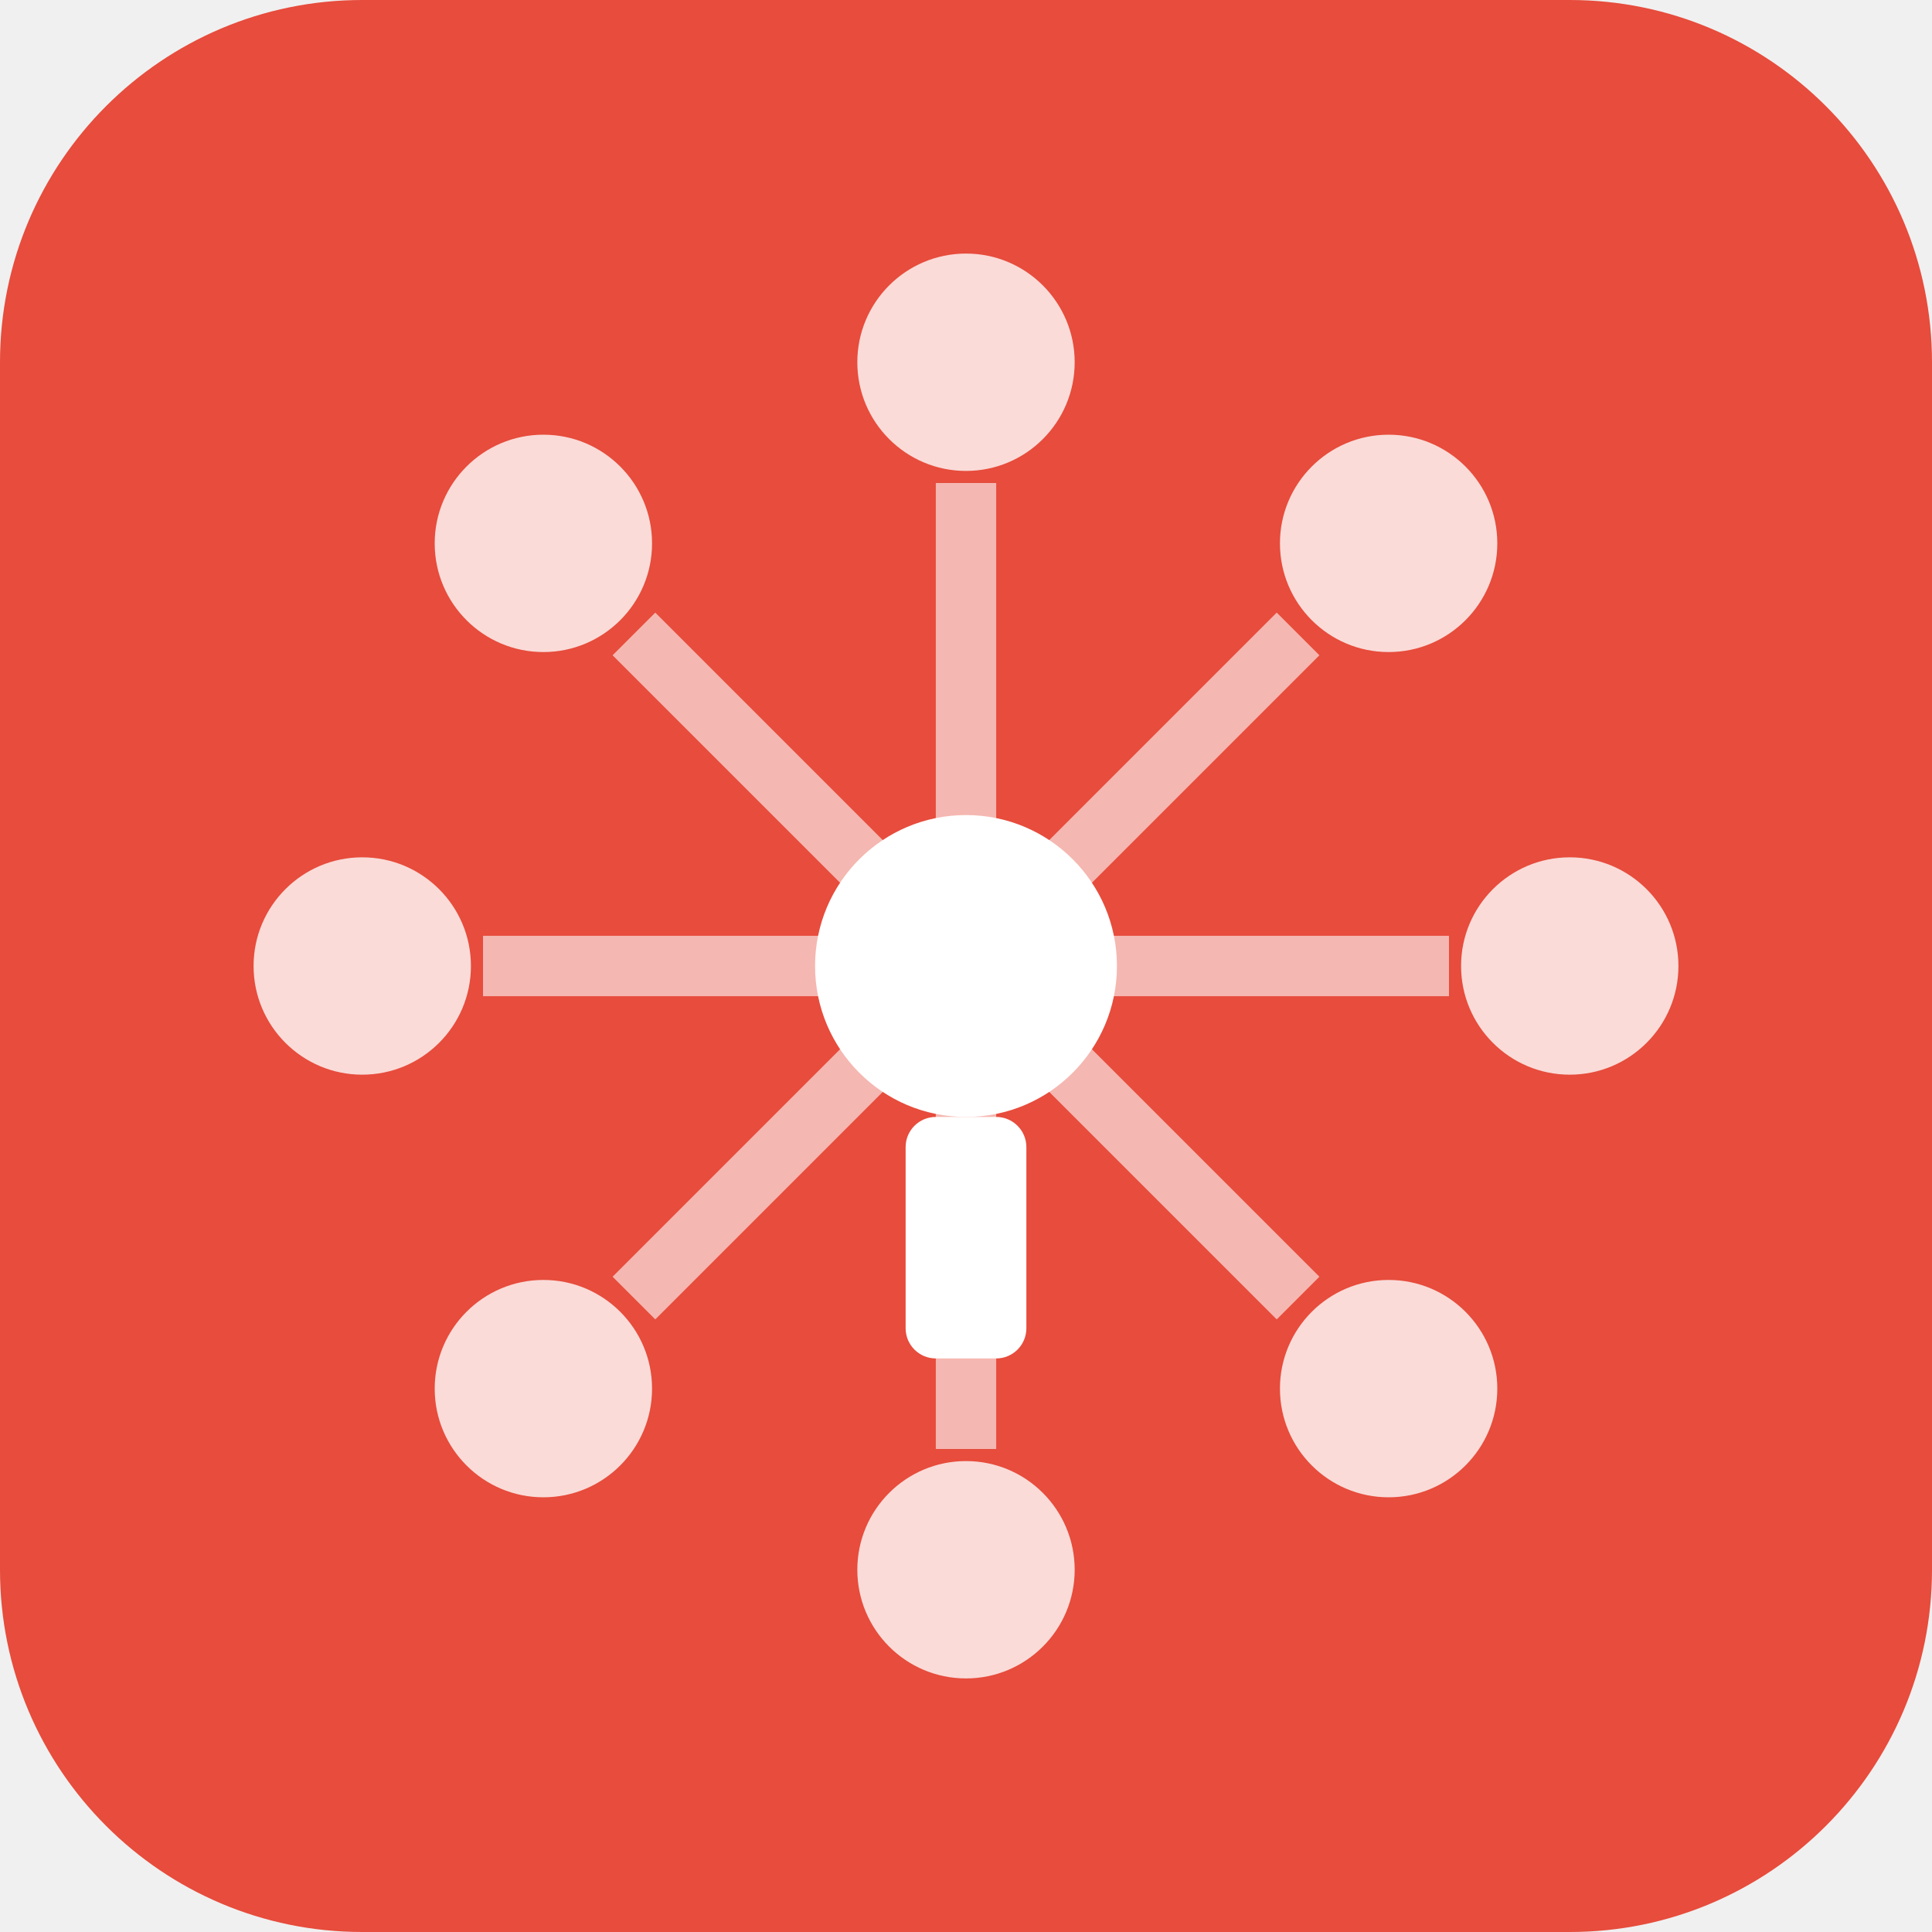
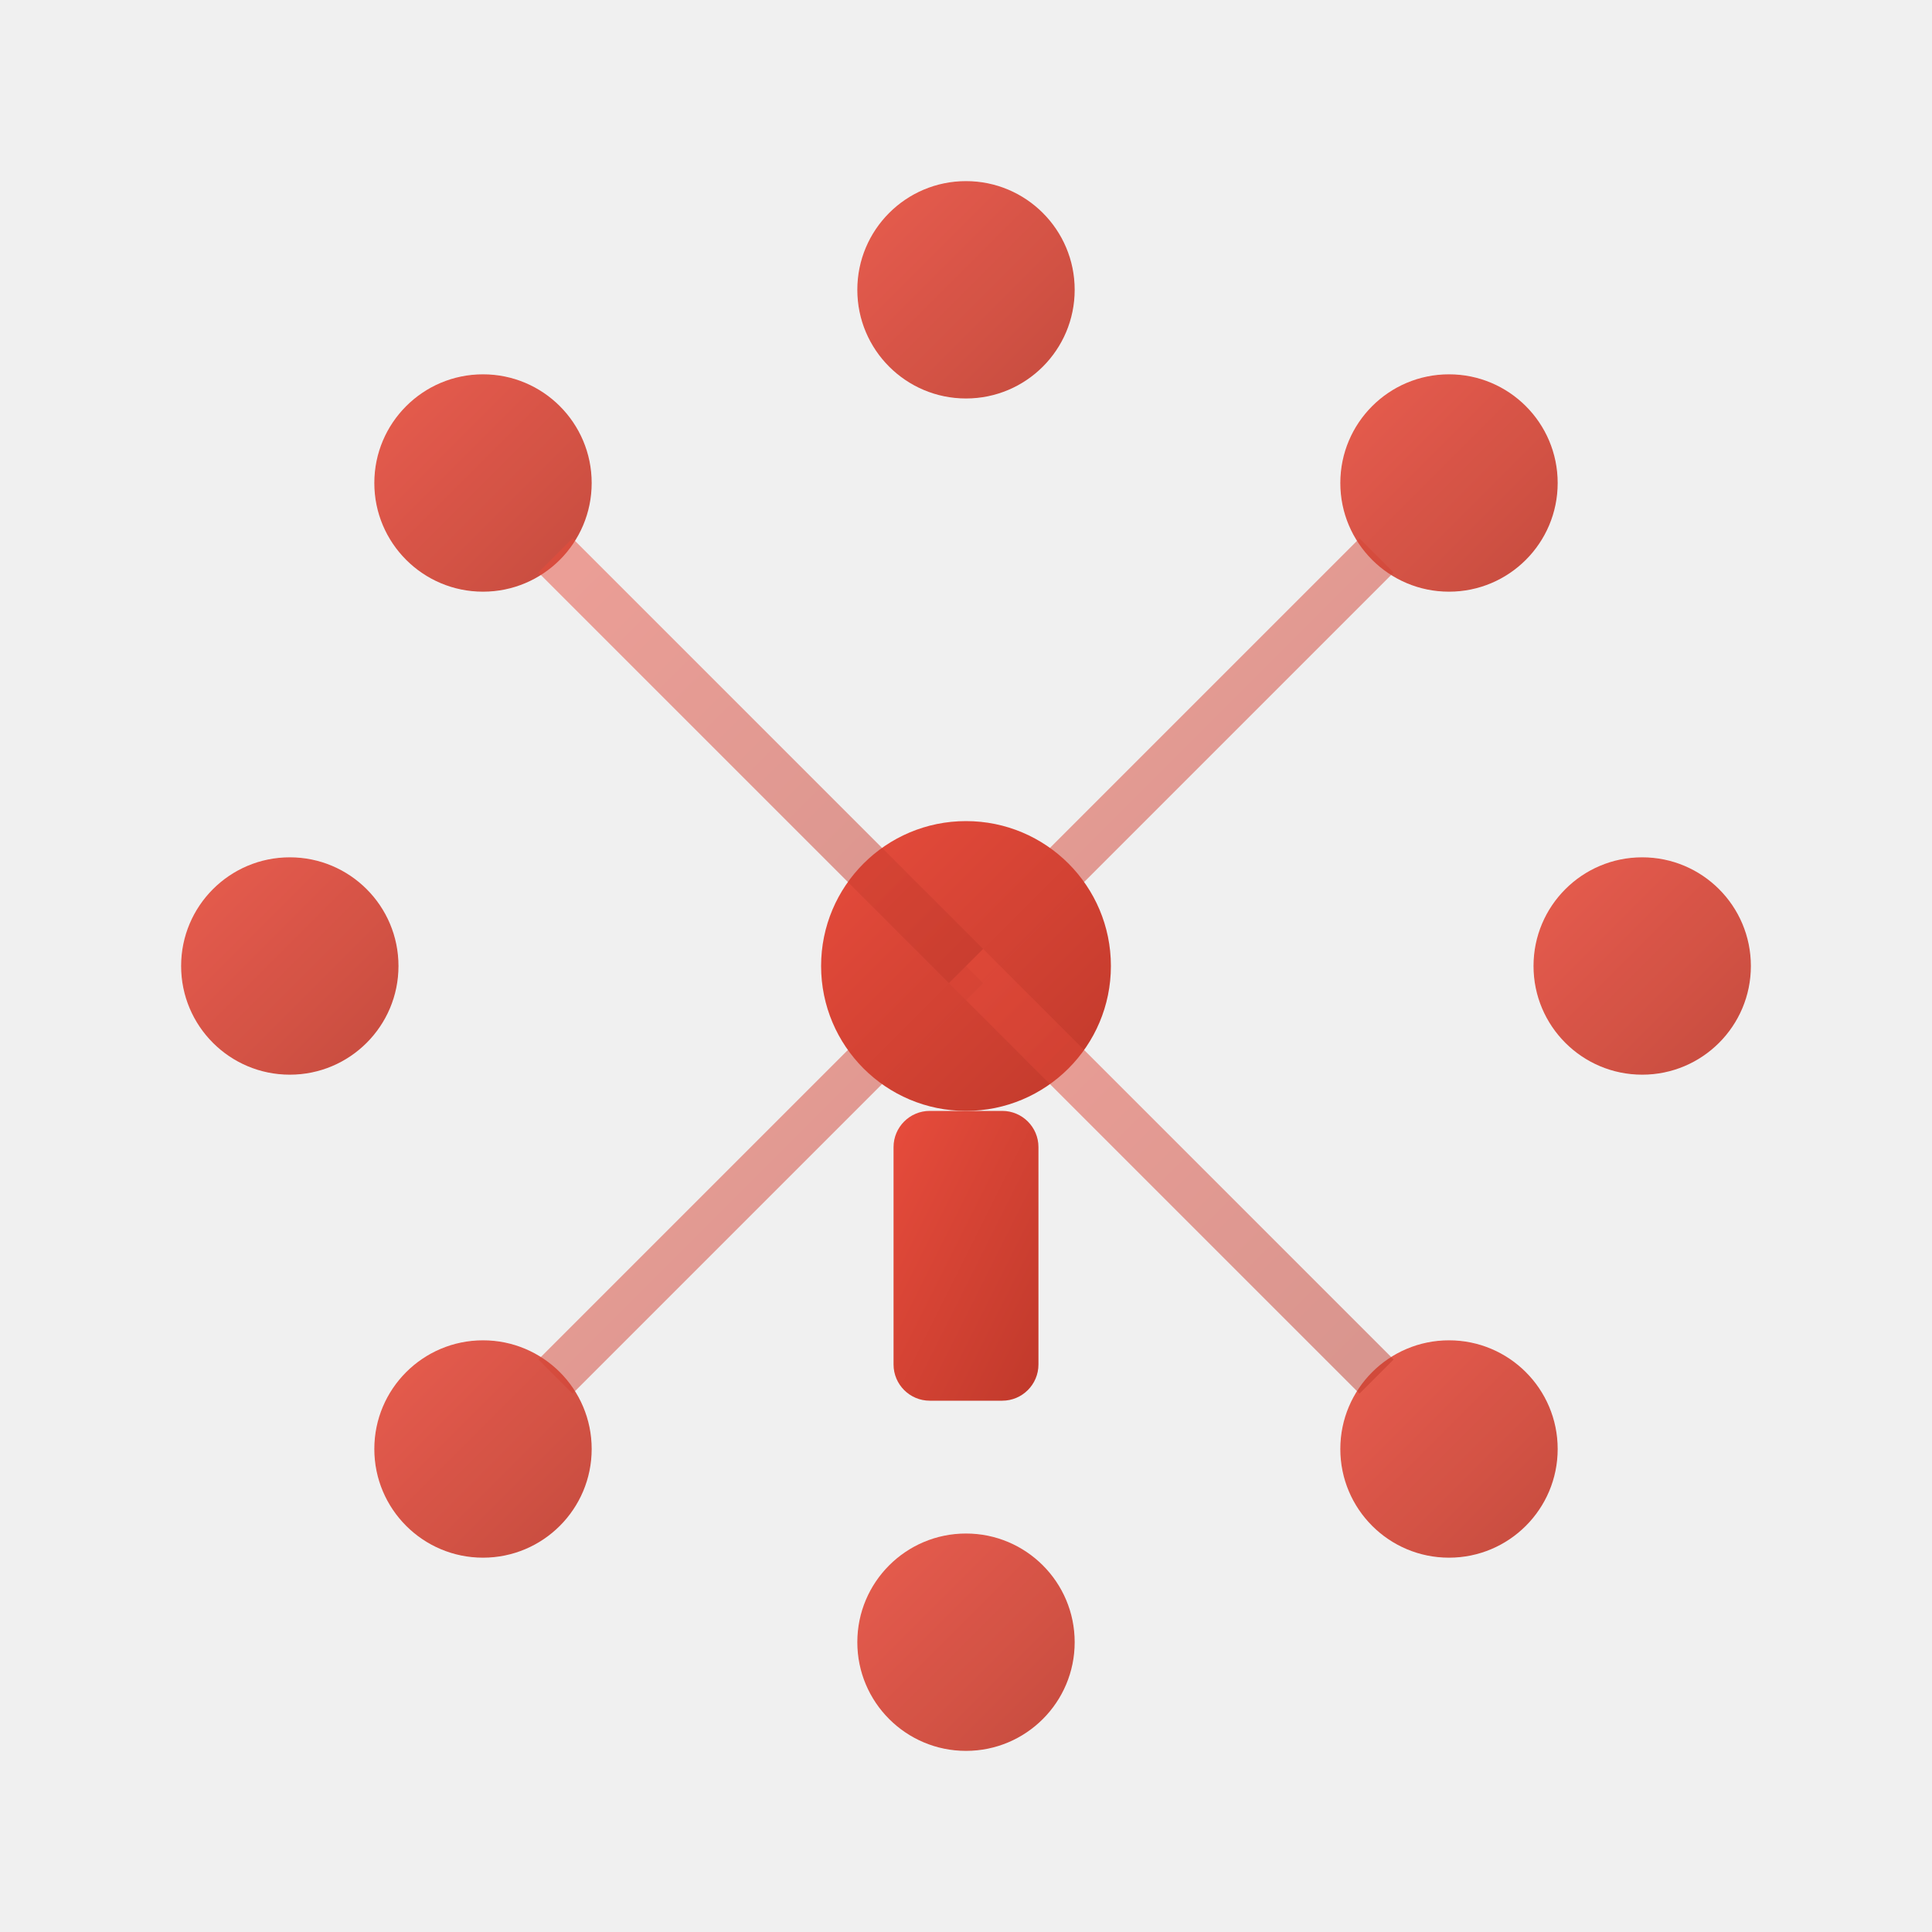
<svg xmlns="http://www.w3.org/2000/svg" width="32" height="32" viewBox="0 0 32 32" id="favicon-32">
-   <rect width="32" height="32" rx="6" fill="#e74c3c" />
+   <defs>
+     <linearGradient id="iconGrad" x1="0%" y1="0%" x2="100%" y2="100%">
+       <stop offset="0%" style="stop-color:#e74c3c;stop-opacity:1" />
+       <stop offset="100%" style="stop-color:#c0392b;stop-opacity:1" />
+     </linearGradient>
+   </defs>
  <g transform="translate(16,16)">
-     <circle cx="0" cy="0" r="2.5" fill="white" />
-     <rect x="-1" y="2.5" width="2" height="4" rx="0.5" fill="white" />
-     <circle cx="0" cy="-10" r="1.8" fill="white" opacity="0.8" />
-     <circle cx="7" cy="-7" r="1.8" fill="white" opacity="0.8" />
-     <circle cx="10" cy="0" r="1.8" fill="white" opacity="0.8" />
-     <circle cx="7" cy="7" r="1.8" fill="white" opacity="0.8" />
-     <circle cx="0" cy="10" r="1.8" fill="white" opacity="0.8" />
-     <circle cx="-7" cy="7" r="1.8" fill="white" opacity="0.8" />
-     <circle cx="-10" cy="0" r="1.8" fill="white" opacity="0.8" />
-     <circle cx="-7" cy="-7" r="1.8" fill="white" opacity="0.8" />
-     <line x1="0" y1="0" x2="0" y2="-8" stroke="white" stroke-width="1" opacity="0.6" />
-     <line x1="0" y1="0" x2="5.5" y2="-5.5" stroke="white" stroke-width="1" opacity="0.6" />
-     <line x1="0" y1="0" x2="8" y2="0" stroke="white" stroke-width="1" opacity="0.6" />
-     <line x1="0" y1="0" x2="5.5" y2="5.5" stroke="white" stroke-width="1" opacity="0.6" />
-     <line x1="0" y1="0" x2="0" y2="8" stroke="white" stroke-width="1" opacity="0.6" />
-     <line x1="0" y1="0" x2="-5.5" y2="5.5" stroke="white" stroke-width="1" opacity="0.6" />
-     <line x1="0" y1="0" x2="-8" y2="0" stroke="white" stroke-width="1" opacity="0.6" />
-     <line x1="0" y1="0" x2="-5.5" y2="-5.5" stroke="white" stroke-width="1" opacity="0.6" />
+     <circle cx="0" cy="0" r="2.4" fill="url(#iconGrad)" />
+     <rect x="-1.2" y="2.4" width="2.4" height="4.8" rx="0.6" fill="url(#iconGrad)" />
+     <circle cx="0" cy="-11.2" r="1.8" fill="url(#iconGrad)" opacity="0.9" />
+     <circle cx="8" cy="-8" r="1.8" fill="url(#iconGrad)" opacity="0.9" />
+     <circle cx="11.2" cy="0" r="1.8" fill="url(#iconGrad)" opacity="0.9" />
+     <circle cx="8" cy="8" r="1.8" fill="url(#iconGrad)" opacity="0.9" />
+     <circle cx="0" cy="11.2" r="1.8" fill="url(#iconGrad)" opacity="0.9" />
+     <circle cx="-8" cy="8" r="1.8" fill="url(#iconGrad)" opacity="0.9" />
+     <circle cx="-11.2" cy="0" r="1.8" fill="url(#iconGrad)" opacity="0.9" />
+     <circle cx="-8" cy="-8" r="1.8" fill="url(#iconGrad)" opacity="0.9" />
+     <line x1="0" y1="0" x2="0" y2="-8.8" stroke="url(#iconGrad)" stroke-width="1" opacity="0.7" />
+     <line x1="0" y1="0" x2="8.8" y2="0" stroke="url(#iconGrad)" stroke-width="1" opacity="0.7" />
+     <line x1="0" y1="0" x2="0" y2="8.8" stroke="url(#iconGrad)" stroke-width="1" opacity="0.7" />
+     <line x1="0" y1="0" x2="-8.8" y2="0" stroke="url(#iconGrad)" stroke-width="1" opacity="0.7" />
+     <line x1="0" y1="0" x2="6.8" y2="-6.8" stroke="url(#iconGrad)" stroke-width="0.8" opacity="0.5" />
+     <line x1="0" y1="0" x2="6.8" y2="6.8" stroke="url(#iconGrad)" stroke-width="0.8" opacity="0.5" />
+     <line x1="0" y1="0" x2="-6.8" y2="6.8" stroke="url(#iconGrad)" stroke-width="0.8" opacity="0.5" />
+     <line x1="0" y1="0" x2="-6.8" y2="-6.8" stroke="url(#iconGrad)" stroke-width="0.8" opacity="0.5" />
  </g>
</svg>
